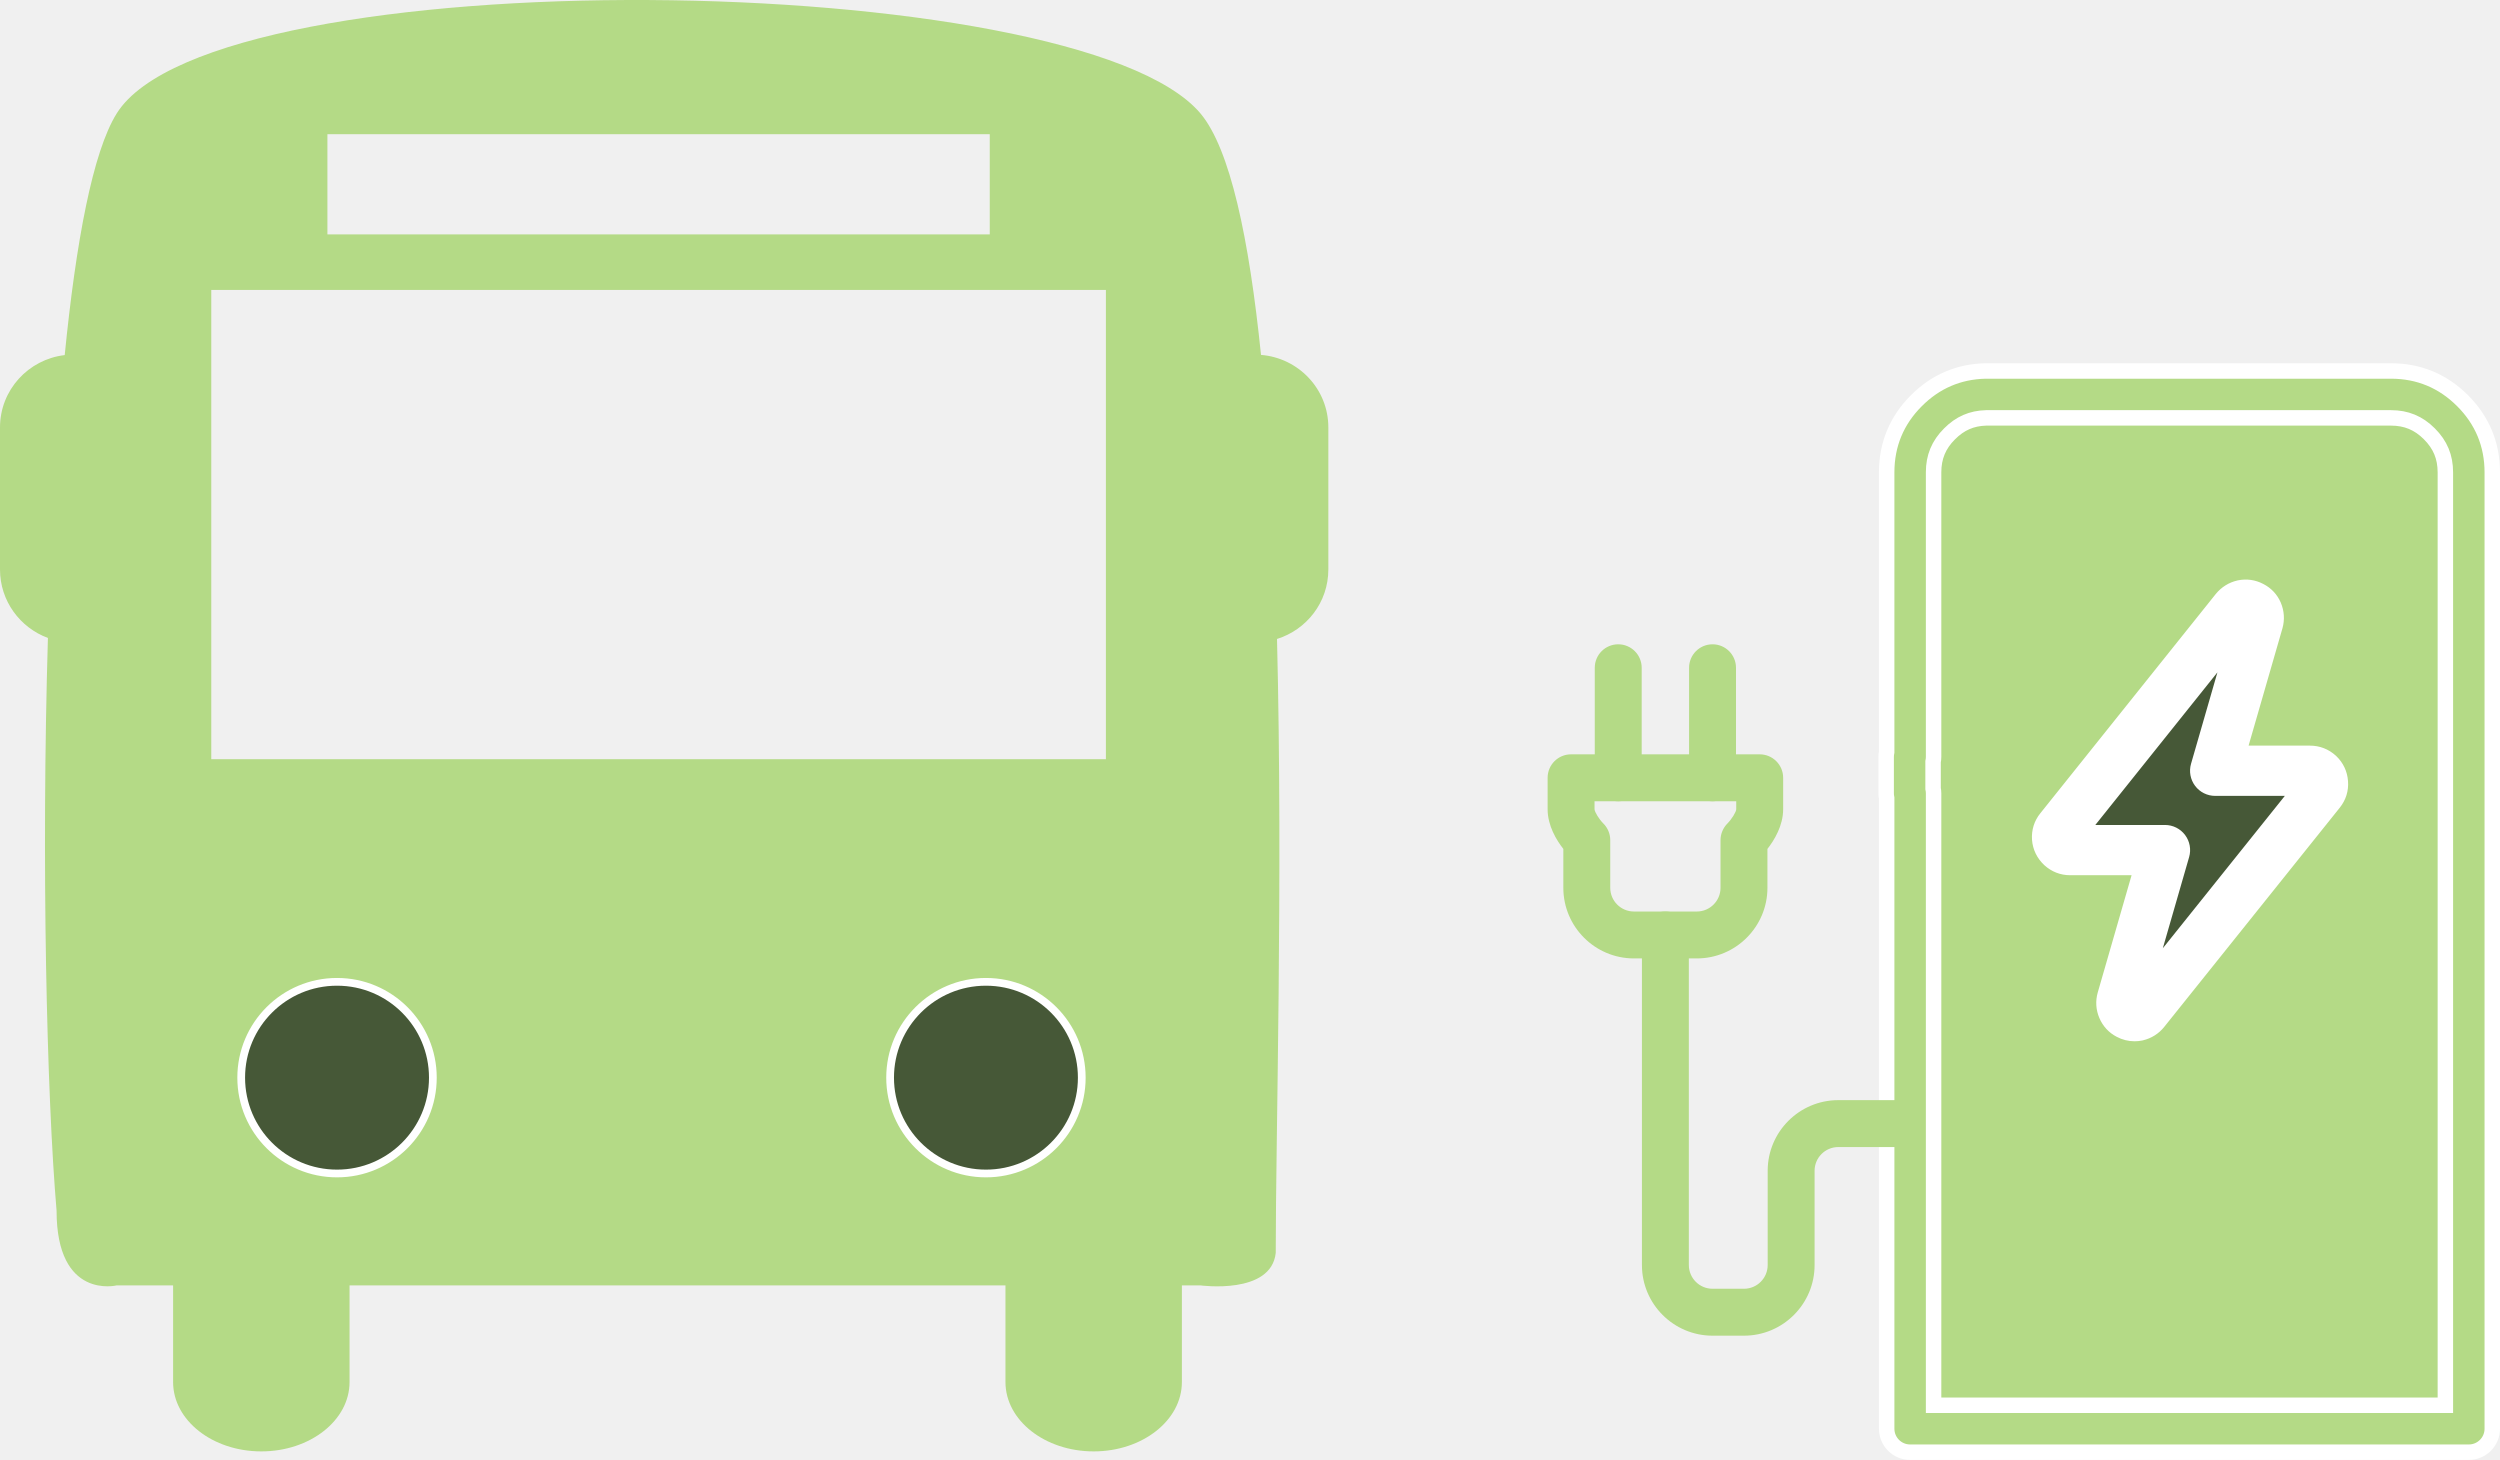
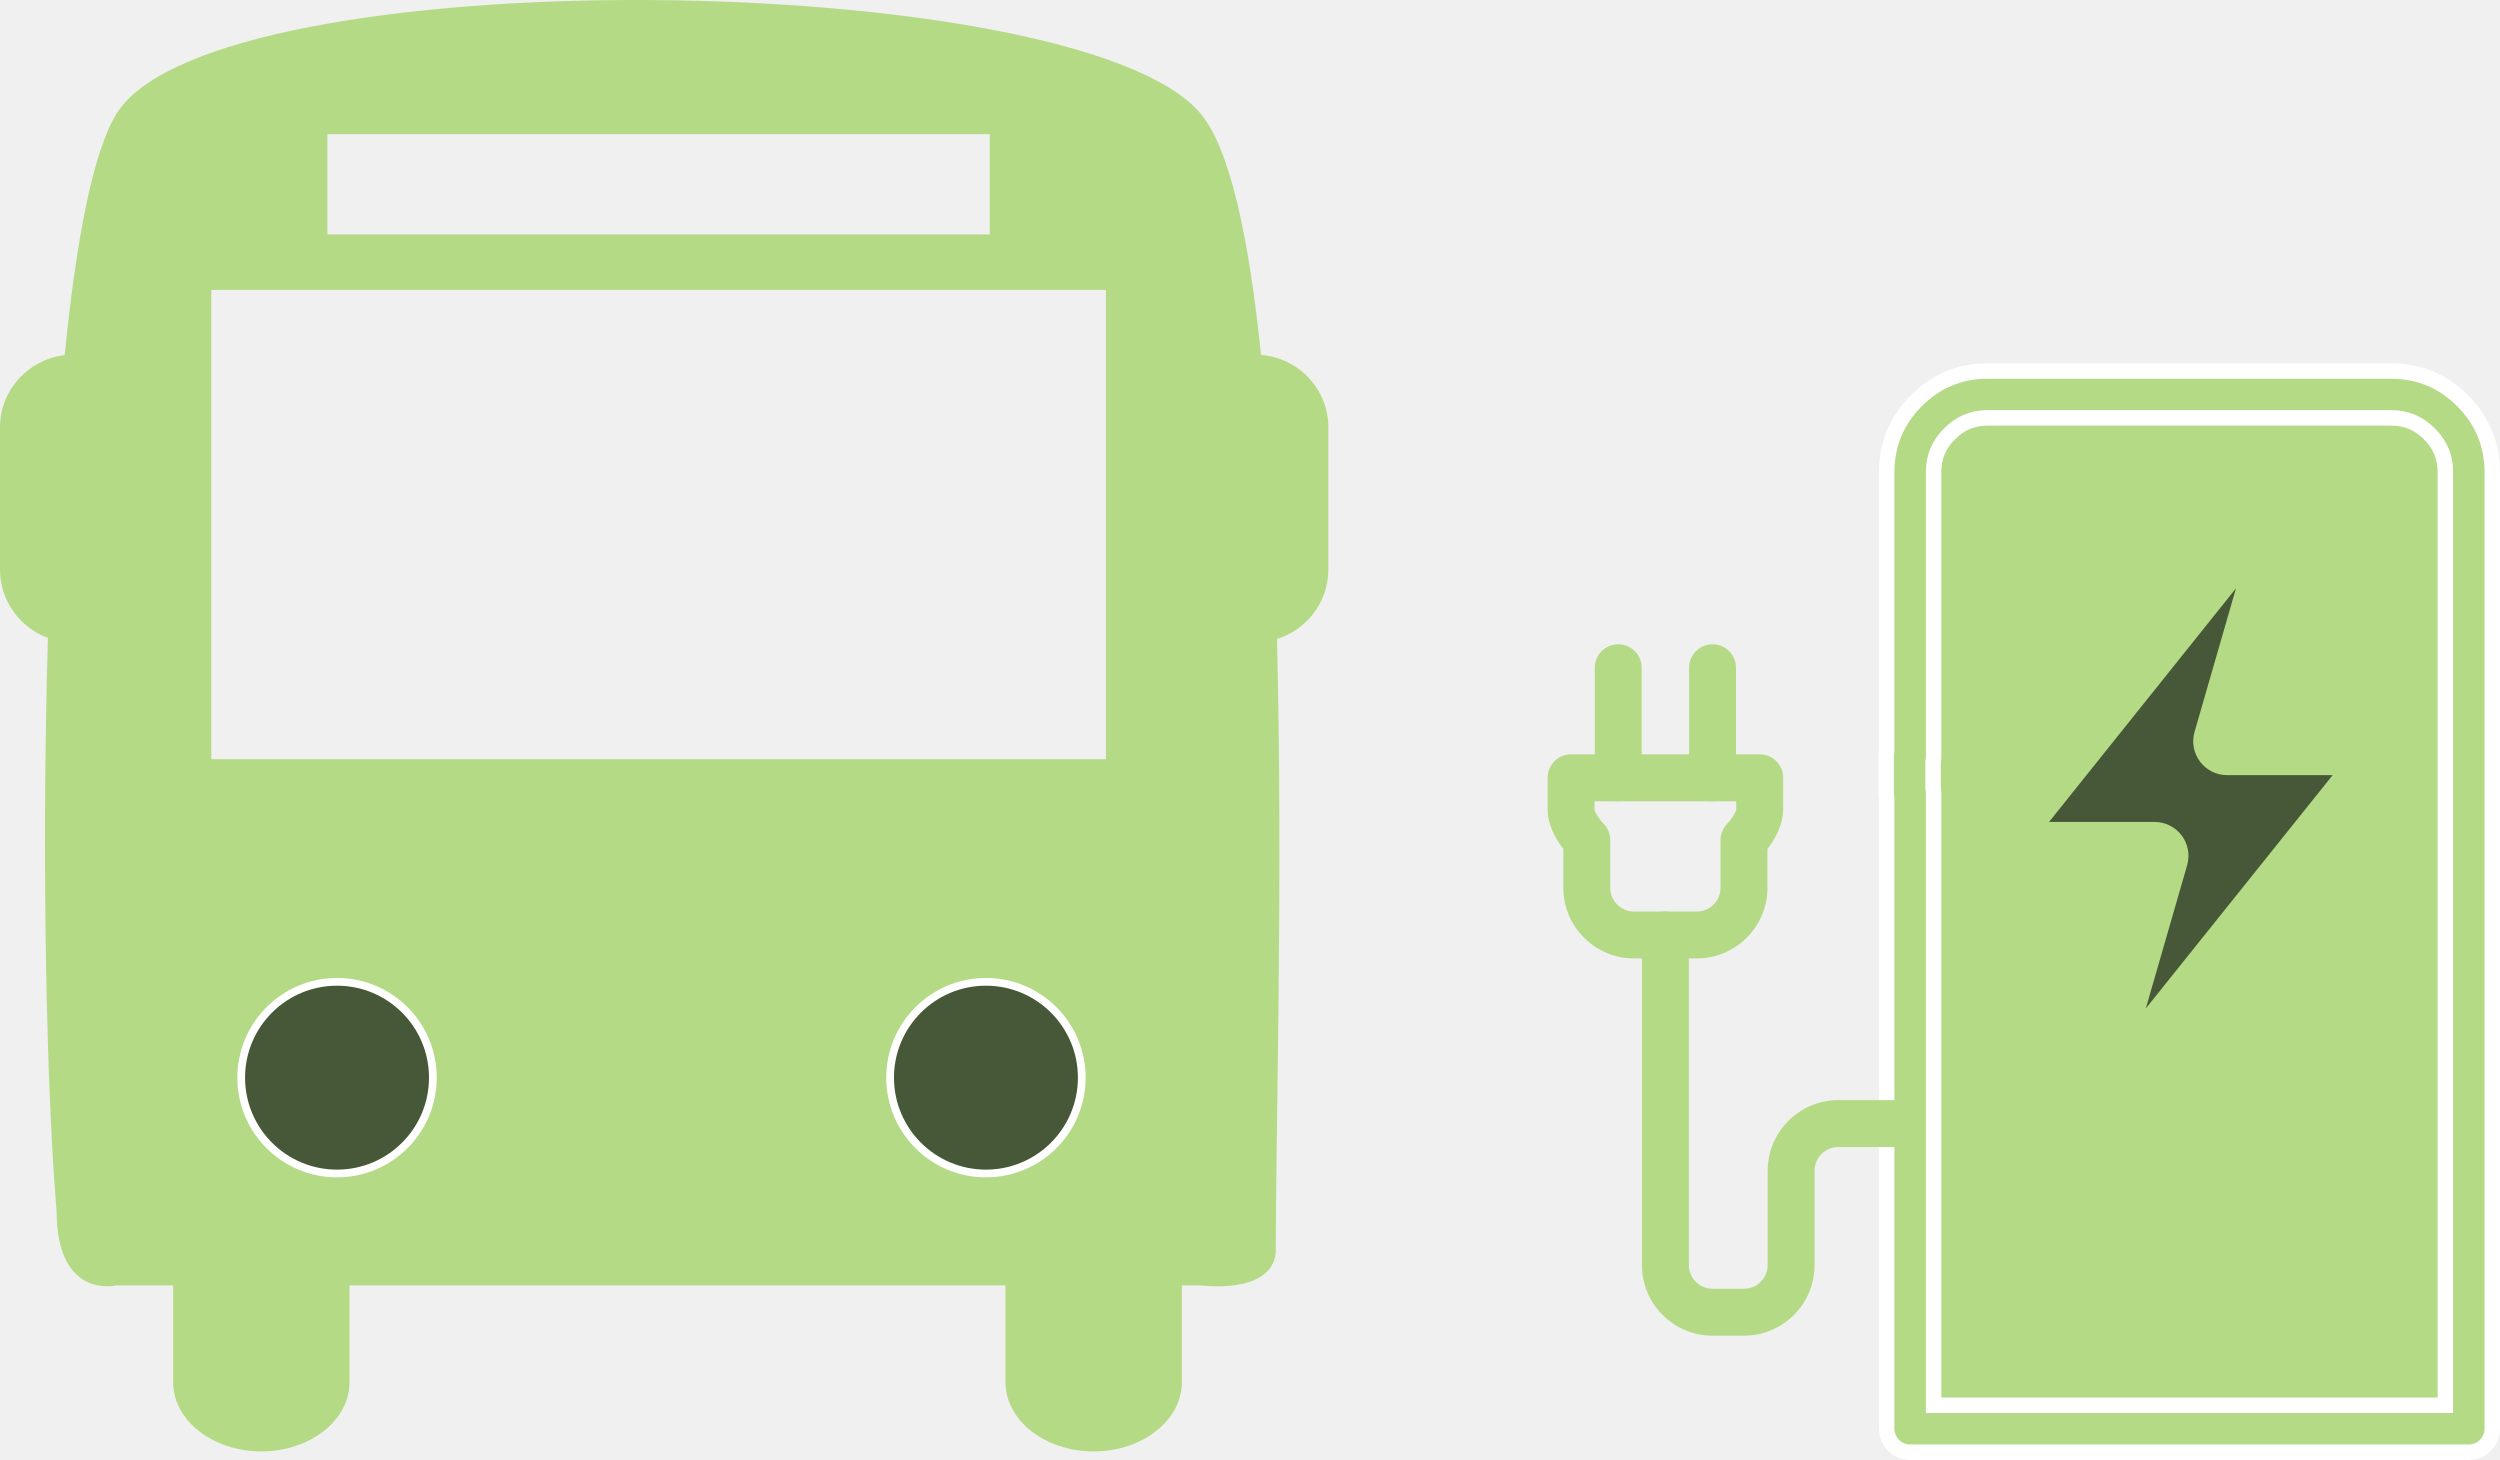
<svg xmlns="http://www.w3.org/2000/svg" version="1.1" id="Capa_1" x="0px" y="0px" viewBox="0 0 143.51 83.805" xml:space="preserve" width="143.51" height="83.805">
  <defs id="defs953" />
  <path style="fill:#b4da86;fill-opacity:1;stroke:none;stroke-width:1.855px;stroke-linecap:butt;stroke-linejoin:miter;stroke-opacity:1" d="m 110.996,82.058 h 29.378 l 1.279,-55.332 -0.834,-2.561 -1.112,-1.423 -26.122,-0.285 -2.501,1.992 -1.112,3.414 z" id="path6384" />
  <g id="g918" style="fill:#b4da86;fill-opacity:1" transform="matrix(1.833648,0,0,1.833648,-3.531605,6.5023923e-4)">
    <path d="M 41.403,11.11 C 41.032,7.483 40.441,4.659 39.506,3.549 35.651,-1.015 8.647,-1.349 5.581,3.549 4.831,4.749 4.305,7.563 3.952,11.116 2.813,11.25 1.926,12.209 1.926,13.383 v 4.443 c 0,0.988 0.626,1.821 1.5,2.146 -0.207,6.998 -0.039,14.299 0.271,17.93 0,2.803 1.883,2.338 1.883,2.338 h 1.765 v 3.026 c 0,1.2 1.237,2.171 2.761,2.171 1.526,0 2.763,-0.971 2.763,-2.171 V 40.24 h 20.534 v 3.026 c 0,1.2 1.236,2.171 2.762,2.171 1.524,0 2.761,-0.971 2.761,-2.171 V 40.24 h 0.58 c 0,0 2.216,0.304 2.358,-1.016 0,-3.621 0.228,-11.646 0.04,-19.221 0.929,-0.291 1.607,-1.147 1.607,-2.177 V 13.383 C 43.512,12.181 42.582,11.206 41.403,11.11 Z M 12.176,4.2 H 32.911 V 7.337 H 12.176 Z m 0.296,32.467 c -1.628,0 -2.947,-1.32 -2.947,-2.948 0,-1.627 1.319,-2.946 2.947,-2.946 1.628,0 2.948,1.319 2.948,2.946 0,1.628 -1.319,2.948 -2.948,2.948 z m 20.328,0 c -1.627,0 -2.949,-1.32 -2.949,-2.948 0,-1.627 1.321,-2.946 2.949,-2.946 1.628,0 2.947,1.319 2.947,2.946 10e-4,1.628 -1.319,2.948 -2.947,2.948 z m 3.747,-12.9 H 8.54 V 9.077 h 28.007 z" id="path886" style="fill:#b4da86;fill-opacity:1" />
    <g id="g888" style="fill:#b4da86;fill-opacity:1">
	</g>
    <g id="g890" style="fill:#b4da86;fill-opacity:1">
	</g>
    <g id="g892" style="fill:#b4da86;fill-opacity:1">
	</g>
    <g id="g894" style="fill:#b4da86;fill-opacity:1">
	</g>
    <g id="g896" style="fill:#b4da86;fill-opacity:1">
	</g>
    <g id="g898" style="fill:#b4da86;fill-opacity:1">
	</g>
    <g id="g900" style="fill:#b4da86;fill-opacity:1">
	</g>
    <g id="g902" style="fill:#b4da86;fill-opacity:1">
	</g>
    <g id="g904" style="fill:#b4da86;fill-opacity:1">
	</g>
    <g id="g906" style="fill:#b4da86;fill-opacity:1">
	</g>
    <g id="g908" style="fill:#b4da86;fill-opacity:1">
	</g>
    <g id="g910" style="fill:#b4da86;fill-opacity:1">
	</g>
    <g id="g912" style="fill:#b4da86;fill-opacity:1">
	</g>
    <g id="g914" style="fill:#b4da86;fill-opacity:1">
	</g>
    <g id="g916" style="fill:#b4da86;fill-opacity:1">
	</g>
  </g>
  <g id="g920" transform="translate(33.4377,38.10138)">
</g>
  <g id="g922" transform="translate(33.4377,38.10138)">
</g>
  <g id="g924" transform="translate(33.4377,38.10138)">
</g>
  <g id="g926" transform="translate(33.4377,38.10138)">
</g>
  <g id="g928" transform="translate(33.4377,38.10138)">
</g>
  <g id="g930" transform="translate(33.4377,38.10138)">
</g>
  <g id="g932" transform="translate(33.4377,38.10138)">
</g>
  <g id="g934" transform="translate(33.4377,38.10138)">
</g>
  <g id="g936" transform="translate(33.4377,38.10138)">
</g>
  <g id="g938" transform="translate(33.4377,38.10138)">
</g>
  <g id="g940" transform="translate(33.4377,38.10138)">
</g>
  <g id="g942" transform="translate(33.4377,38.10138)">
</g>
  <g id="g944" transform="translate(33.4377,38.10138)">
</g>
  <g id="g946" transform="translate(33.4377,38.10138)">
</g>
  <g id="g948" transform="translate(33.4377,38.10138)">
</g>
  <circle id="path3858" cx="19.347" cy="61.862" style="fill:#465837;fill-opacity:1;stroke:#ffffff;stroke-width:0.444;stroke-miterlimit:4;stroke-dasharray:none;stroke-opacity:1" r="5.501" />
  <circle id="path3858-9" cx="56.597" cy="61.862" style="fill:#465837;fill-opacity:1;stroke:#ffffff;stroke-width:0.444;stroke-miterlimit:4;stroke-dasharray:none;stroke-opacity:1" r="5.501" />
  <g id="g5060" transform="matrix(-0.1923536,0,0,-0.1923536,140.3737,80.66851)" style="fill:#b4da86;fill-opacity:1;stroke:#ffffff;stroke-width:4.612;stroke-miterlimit:4;stroke-dasharray:none;stroke-opacity:1">
    <path d="m 0,0 h 152.729 v 182.618 c 0,0.499 0.052,0.986 0.152,1.455 v 7.972 c -0.1,0.467 -0.152,0.951 -0.152,1.447 v 84.932 c -0.003,4.582 -1.517,8.23 -4.764,11.475 -3.119,3.137 -6.585,4.648 -10.918,4.767 H 16.246 C 11.661,294.664 8.014,293.15 4.77,289.903 1.517,286.654 0.003,283.007 0,278.42 Z M 159.729,-14 H -7 c -3.866,0 -7,3.134 -7,7 v 285.424 c 0.005,8.314 2.989,15.506 8.871,21.38 5.868,5.875 13.061,8.858 21.372,8.862 h 120.894 c 0.055,0 0.11,-10e-4 0.166,-0.002 7.981,-0.189 14.904,-3.176 20.574,-8.878 5.862,-5.858 8.847,-13.05 8.852,-21.357 v -83.464 c 0.1,-0.477 0.152,-0.971 0.152,-1.477 V 182.61 c 0,-0.49 -0.052,-0.975 -0.152,-1.448 V -7 c 0,-3.866 -3.133,-7 -7,-7" style="fill:#b4da86;fill-opacity:1;fill-rule:nonzero;stroke:#ffffff;stroke-width:4.612;stroke-miterlimit:4;stroke-dasharray:none;stroke-opacity:1" id="path5062" />
  </g>
  <g id="g5064" transform="matrix(-0.1923536,0,0,-0.1923536,92.89274,45.9945)" style="fill:#b4da86;fill-opacity:1;stroke:none;stroke-opacity:1">
    <path d="m 0,0 c -3.866,0 -7,3.134 -7,7 v 32.836 c 0,3.866 3.134,7 7,7 3.866,0 7,-3.134 7,-7 V 7 C 7,3.134 3.866,0 0,0" style="fill:#b4da86;fill-opacity:1;fill-rule:nonzero;stroke:none;stroke-opacity:1" id="path5066" />
  </g>
  <g id="g5068" transform="matrix(-0.1923536,0,0,-0.1923536,98.30662,45.9945)" style="fill:#b4da86;fill-opacity:1;stroke:none;stroke-opacity:1">
    <path d="m 0,0 c -3.866,0 -7,3.134 -7,7 v 32.836 c 0,3.866 3.134,7 7,7 3.866,0 7,-3.134 7,-7 V 7 C 7,3.134 3.866,0 0,0" style="fill:#b4da86;fill-opacity:1;fill-rule:nonzero;stroke:none;stroke-opacity:1" id="path5070" />
  </g>
  <g id="g5076" transform="matrix(-0.1923536,0,0,-0.1923536,98.30662,76.67303)" style="fill:#b4da86;fill-opacity:1;stroke:none;stroke-opacity:1">
    <path d="m 0,0 h -9.382 c -11.62,0 -21.073,9.453 -21.073,21.072 v 28.146 c 0,3.899 -3.173,7.072 -7.072,7.072 h -18.764 c -3.866,0 -7,3.134 -7,7 0,3.866 3.134,7 7,7 h 18.764 c 11.619,0 21.072,-9.453 21.072,-21.072 V 21.072 c 0,-3.899 3.173,-7.072 7.073,-7.072 H 0 c 3.899,0 7.072,3.173 7.072,7.072 v 98.509 c 0,3.866 3.134,7 7,7 3.866,0 7,-3.134 7,-7 V 21.072 C 21.072,9.453 11.619,0 0,0" style="fill:#b4da86;fill-opacity:1;fill-rule:nonzero;stroke:none;stroke-opacity:1" id="path5078" />
  </g>
  <g id="g5072" transform="matrix(-0.1923536,0,0,-0.1923536,99.66718,45.9945)" style="fill:#b4da86;fill-opacity:1;stroke:none;stroke-opacity:1">
    <path d="M 0,0 V -2.382 C 0.024,-3.2 1.351,-5.348 2.627,-6.635 3.928,-7.946 4.691,-9.752 4.691,-11.599 v -14.238 c 0,-3.899 3.173,-7.072 7.073,-7.072 h 18.763 c 3.9,0 7.073,3.173 7.073,7.072 v 14.238 c 0,1.878 0.754,3.678 2.094,4.995 1.246,1.256 2.573,3.404 2.597,4.225 V 0 Z M 30.527,-46.909 H 11.764 c -11.619,0 -21.073,9.453 -21.073,21.072 v 11.611 C -11.345,-11.632 -14,-7.304 -14,-2.382 V 7 c 0,3.866 3.134,7 7,7 h 56.291 c 3.866,0 7,-3.134 7,-7 v -9.382 c 0,-4.922 -2.655,-9.25 -4.691,-11.844 v -11.611 c 0,-11.619 -9.454,-21.072 -21.073,-21.072" style="fill:#b4da86;fill-opacity:1;fill-rule:nonzero;stroke:none;stroke-opacity:1" id="path5074" />
  </g>
-   <path style="fill:#465837;stroke:none;stroke-width:1px;stroke-linecap:butt;stroke-linejoin:miter;stroke-opacity:1;fill-opacity:1" d="m 127.53,36.445 -9.278,11.138 1.321,1.441 2.576,-0.152 c 0,0 1.97,-0.076 1.97,0.227 0,0.303 -0.758,3.789 -0.909,4.698 -0.152,0.909 -1.15,3.403 -1.15,3.403 l 8.121,-6.661 3.258,-5.229 -2.728,-1.591 -3.41,0.152 0.227,-3.258 1.591,-3.107 z" id="path6386" />
-   <g id="g5056" transform="matrix(0.1923536,0,0,-0.1923536,132.5986,45.59102)" style="fill:#ffffff;fill-opacity:1;stroke:#ffffff;stroke-opacity:1;stroke-width:0.998;stroke-miterlimit:4;stroke-dasharray:none">
-     <path d="m 0,0 h 0.008 z m -71.538,-9.677 h -0.013 0.025 z m -3.053,-0.681 h 0.01 z m 31.338,0.681 c 2.2,0 4.272,-1.034 5.594,-2.792 1.322,-1.758 1.742,-4.035 1.132,-6.148 L -45.074,-48.234 -6.446,0 h -21.827 c -2.201,0 -4.272,1.034 -5.594,2.792 -1.322,1.758 -1.742,4.036 -1.132,6.149 L -26.43,38.63 -65.08,-9.677 Z m -11.53,-50.68 -0.015,-0.018 z m 2.438,-12.877 c -1.758,0 -3.487,0.432 -5.093,1.284 -2.209,1.141 -3.938,3.003 -4.936,5.349 -0.998,2.317 -1.163,4.85 -0.465,7.299 l 10.28,35.625 h -18.959 -0.054 c -2.739,0 -5.289,0.99 -7.346,2.865 -2.104,1.968 -3.299,4.443 -3.519,7.217 -0.195,2.85 0.637,5.463 2.401,7.635 l 52.313,65.382 c 1.625,1.992 3.75,3.315 6.188,3.877 0.062,0.014 0.124,0.027 0.186,0.04 2.469,0.5 4.953,0.142 7.193,-1.031 2.256,-1.147 3.978,-2.974 4.986,-5.29 1.016,-2.403 1.177,-4.927 0.493,-7.367 L -18.967,14 H -0.006 0.017 C 2.779,14 5.333,13.011 7.39,11.139 7.432,11.101 7.473,11.063 7.513,11.023 9.518,9.108 10.678,6.64 10.871,3.879 11.086,1.113 10.281,-1.501 8.54,-3.684 l -52.389,-65.417 c -1.545,-1.948 -3.668,-3.295 -6.119,-3.869 -0.068,-0.016 -0.136,-0.031 -0.206,-0.045 -0.723,-0.146 -1.449,-0.219 -2.171,-0.219" style="fill:#ffffff;fill-opacity:1;fill-rule:nonzero;stroke:#ffffff;stroke-opacity:1;stroke-width:0.998;stroke-miterlimit:4;stroke-dasharray:none" id="path5058" />
+   <g id="g870" transform="matrix(1.443493,0,0,1.443493,-55.71196,-21.31396)">
+     <path id="path6386" d="m 127.53,36.445 -9.278,11.138 1.321,1.441 2.576,-0.152 c 0,0 1.97,-0.076 1.97,0.227 0,0.303 -0.758,3.789 -0.909,4.698 -0.152,0.909 -1.15,3.403 -1.15,3.403 l 8.121,-6.661 3.258,-5.229 -2.728,-1.591 -3.41,0.152 0.227,-3.258 1.591,-3.107 z" style="fill:#465837;fill-opacity:1;stroke:none;stroke-width:1px;stroke-linecap:butt;stroke-linejoin:miter;stroke-opacity:1" />
+     <g style="fill:#b4da86;fill-opacity:1;stroke:#ffffff;stroke-width:0;stroke-miterlimit:4;stroke-dasharray:none;stroke-opacity:1" transform="matrix(0.1923536,0,0,-0.1923536,132.5986,45.59102)" id="g5056">
+       <path id="path5058" style="fill:#b4da86;fill-opacity:1;fill-rule:nonzero;stroke:#ffffff;stroke-width:0;stroke-miterlimit:4;stroke-dasharray:none;stroke-opacity:1" d="m 0,0 h 0.008 z m -71.538,-9.677 h -0.013 0.025 z m -3.053,-0.681 h 0.01 z m 31.338,0.681 c 2.2,0 4.272,-1.034 5.594,-2.792 1.322,-1.758 1.742,-4.035 1.132,-6.148 L -45.074,-48.234 -6.446,0 h -21.827 c -2.201,0 -4.272,1.034 -5.594,2.792 -1.322,1.758 -1.742,4.036 -1.132,6.149 L -26.43,38.63 -65.08,-9.677 Z m -11.53,-50.68 -0.015,-0.018 z m 2.438,-12.877 c -1.758,0 -3.487,0.432 -5.093,1.284 -2.209,1.141 -3.938,3.003 -4.936,5.349 -0.998,2.317 -1.163,4.85 -0.465,7.299 l 10.28,35.625 h -18.959 -0.054 c -2.739,0 -5.289,0.99 -7.346,2.865 -2.104,1.968 -3.299,4.443 -3.519,7.217 -0.195,2.85 0.637,5.463 2.401,7.635 l 52.313,65.382 c 1.625,1.992 3.75,3.315 6.188,3.877 0.062,0.014 0.124,0.027 0.186,0.04 2.469,0.5 4.953,0.142 7.193,-1.031 2.256,-1.147 3.978,-2.974 4.986,-5.29 1.016,-2.403 1.177,-4.927 0.493,-7.367 L -18.967,14 H -0.006 0.017 C 2.779,14 5.333,13.011 7.39,11.139 7.432,11.101 7.473,11.063 7.513,11.023 9.518,9.108 10.678,6.64 10.871,3.879 11.086,1.113 10.281,-1.501 8.54,-3.684 l -52.389,-65.417 c -1.545,-1.948 -3.668,-3.295 -6.119,-3.869 -0.068,-0.016 -0.136,-0.031 -0.206,-0.045 -0.723,-0.146 -1.449,-0.219 -2.171,-0.219" />
+     </g>
  </g>
</svg>
